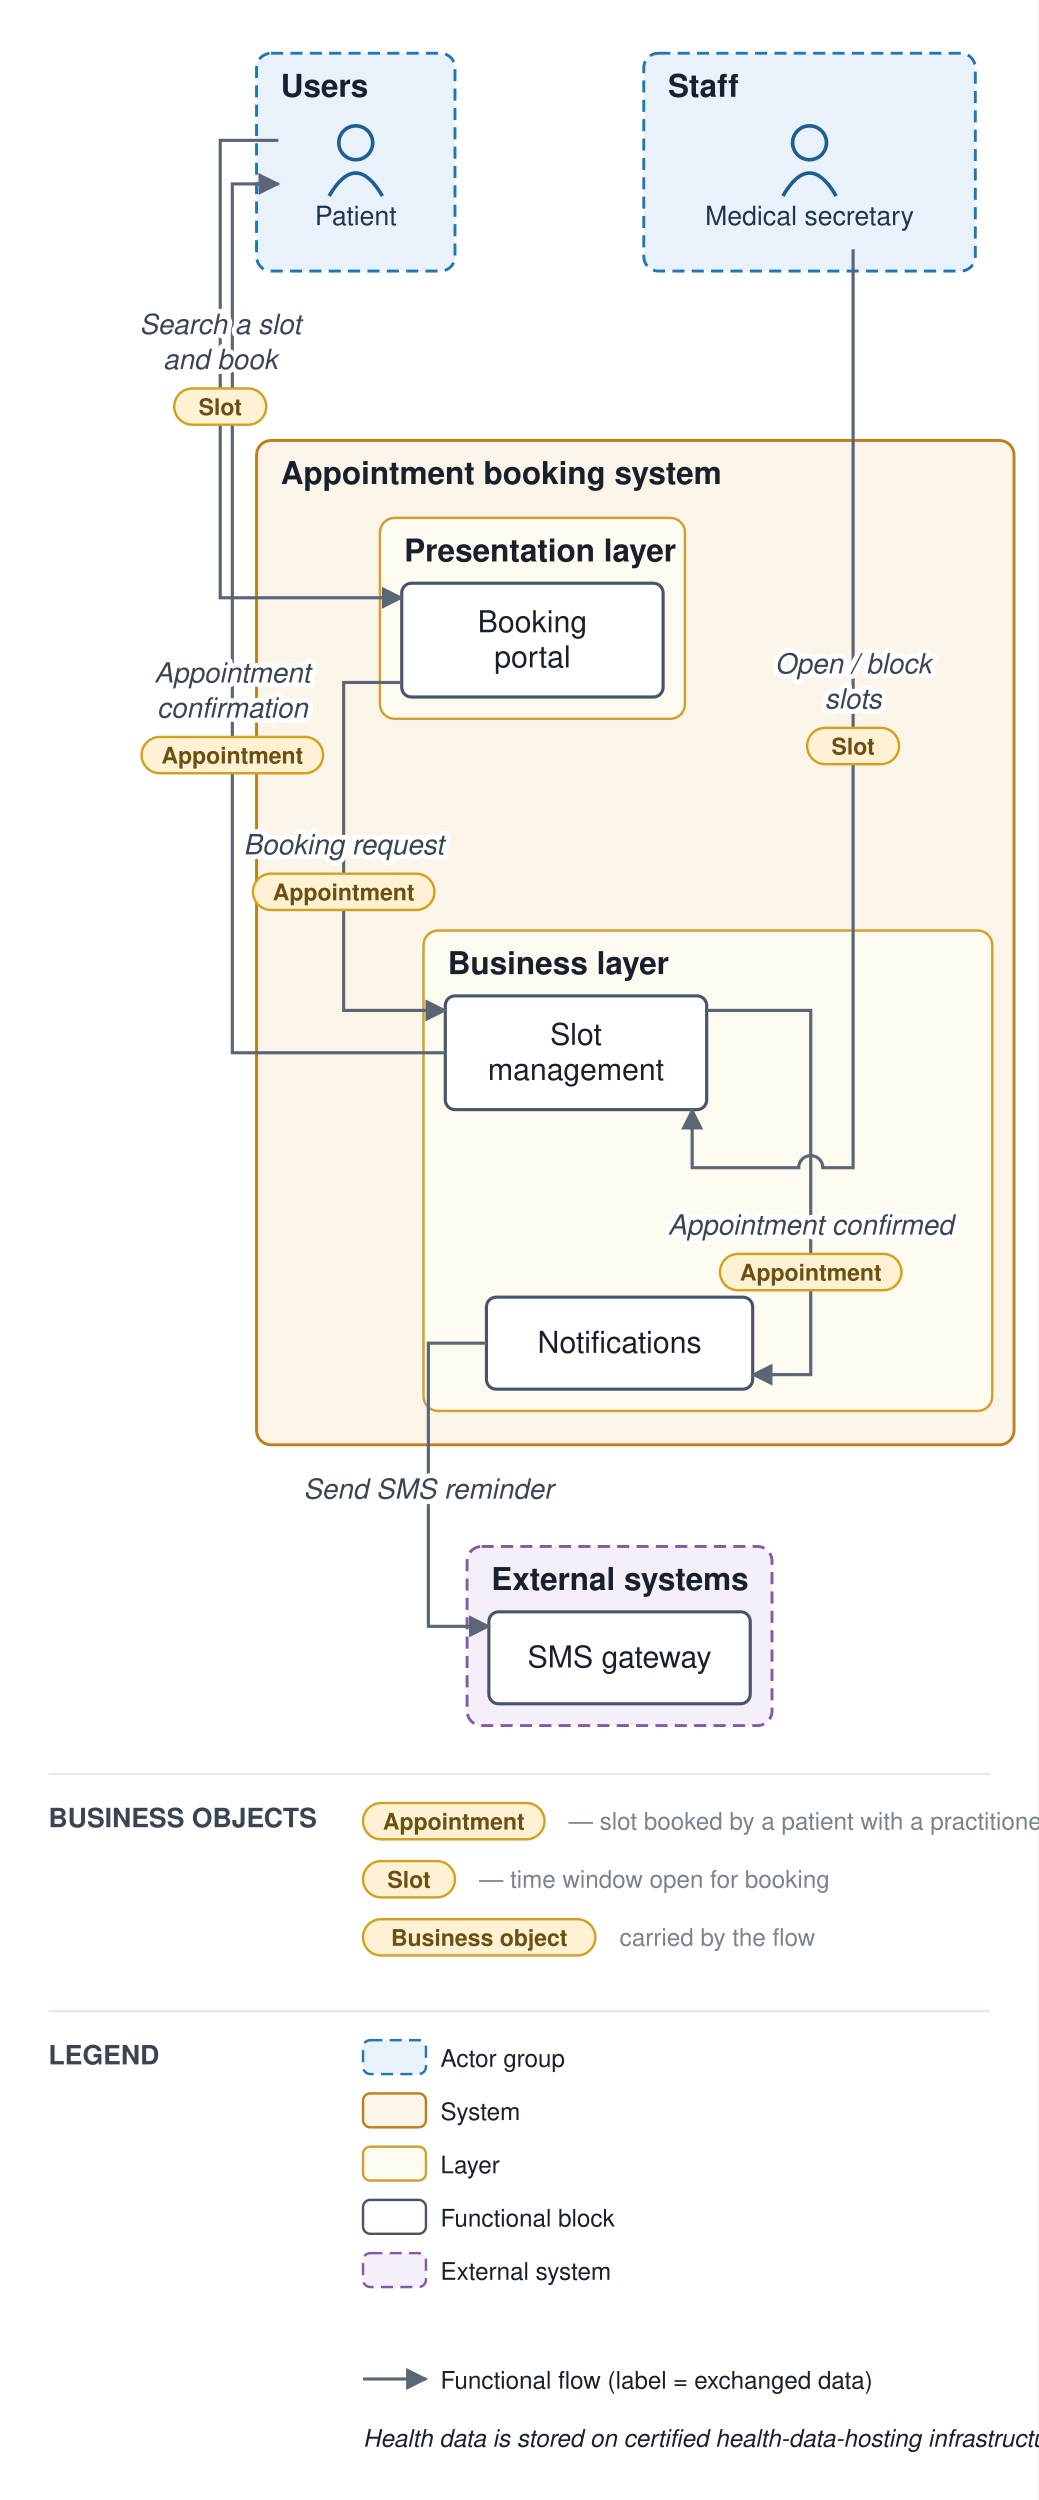
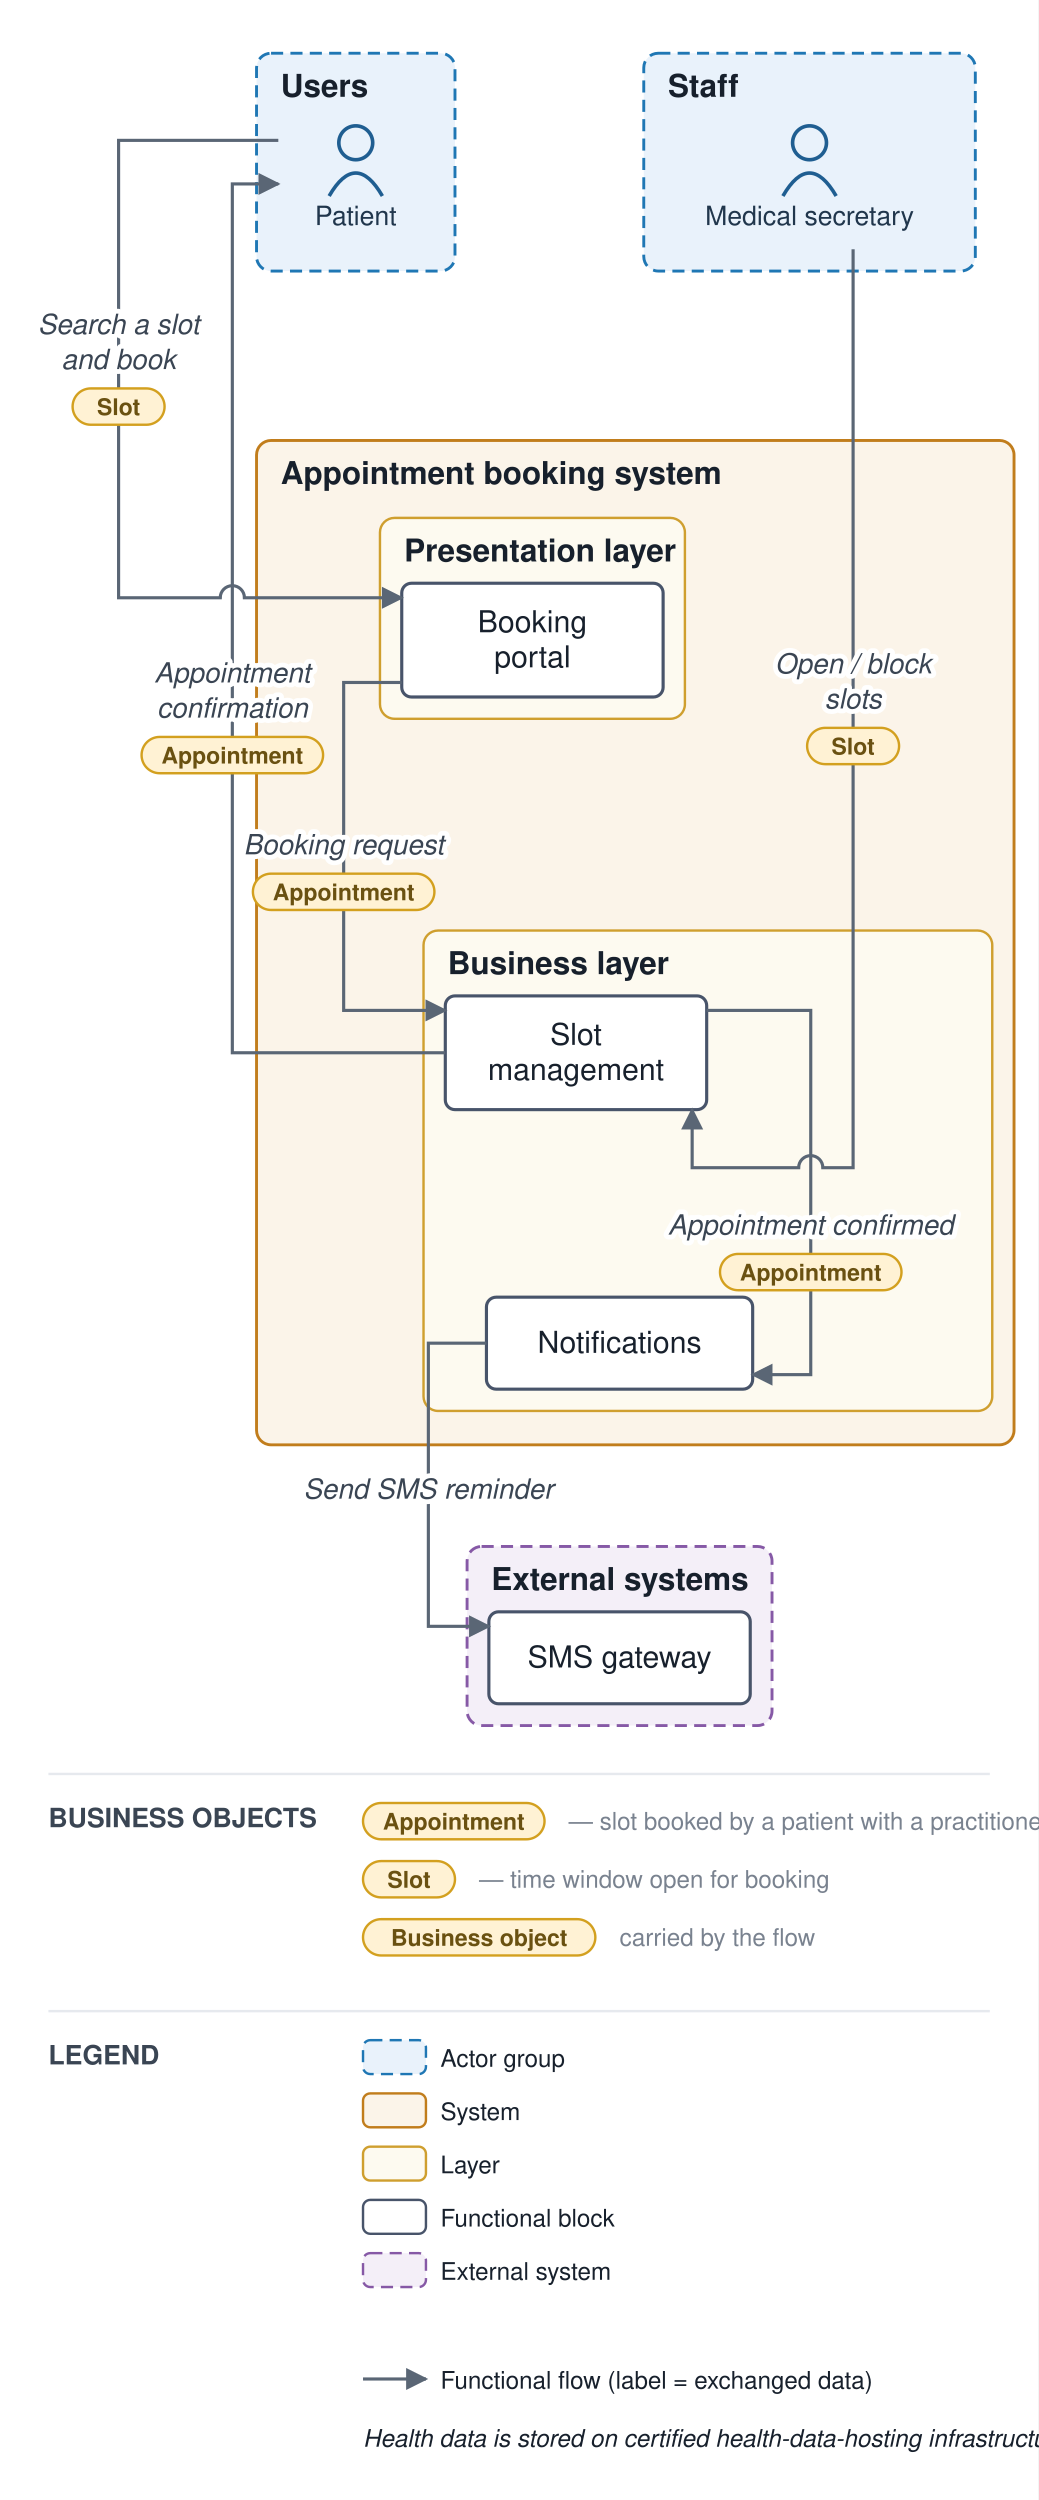
<svg xmlns="http://www.w3.org/2000/svg" viewBox="0 0 429 1033" font-family="Helvetica,Arial,sans-serif">
  <defs>
    <marker id="arr" viewBox="0 0 10 10" refX="9" refY="5" markerWidth="7" markerHeight="7" orient="auto-start-reverse">
      <path d="M0,0 L10,5 L0,10 z" fill="#5a6675" />
    </marker>
  </defs>
  <rect width="429" height="1033" fill="#ffffff" />
  <rect x="106" y="22" width="82" height="90" rx="6" fill="#e9f2fb" stroke="#1f77b4" stroke-width="1.2" stroke-dasharray="5 3" />
  <text x="116" y="40" font-size="13" font-weight="bold" fill="#17202c">Users</text>
  <rect x="266" y="22" width="137" height="90" rx="6" fill="#e9f2fb" stroke="#1f77b4" stroke-width="1.2" stroke-dasharray="5 3" />
  <text x="276" y="40" font-size="13" font-weight="bold" fill="#17202c">Staff</text>
  <rect x="106" y="182" width="313" height="415" rx="6" fill="#fbf4e9" stroke="#c17d1c" stroke-width="1.2" />
  <text x="116" y="200" font-size="13" font-weight="bold" fill="#17202c">Appointment booking system</text>
  <rect x="157" y="214" width="126" height="83" rx="6" fill="#fdfaf0" stroke="#cf9f2f" stroke-width="1" />
  <text x="167" y="232" font-size="13" font-weight="bold" fill="#17202c">Presentation layer</text>
  <rect x="175" y="384.5" width="235" height="198.5" rx="6" fill="#fdfaf0" stroke="#cf9f2f" stroke-width="1" />
  <text x="185" y="402.5" font-size="13" font-weight="bold" fill="#17202c">Business layer</text>
  <rect x="193" y="639" width="126" height="74" rx="6" fill="#f4eff8" stroke="#8659a6" stroke-width="1.2" stroke-dasharray="5 3" />
  <text x="203" y="657" font-size="13" font-weight="bold" fill="#17202c">External systems</text>
  <circle cx="147" cy="59" r="7" fill="none" stroke="#1f5e91" stroke-width="1.5" />
  <path d="M 136 81 q 11 -19 22 0" fill="none" stroke="#1f5e91" stroke-width="1.5" />
  <text x="147" y="93" font-size="11" text-anchor="middle" fill="#20364c">Patient</text>
  <circle cx="334.5" cy="59" r="7" fill="none" stroke="#1f5e91" stroke-width="1.5" />
  <path d="M 323.5 81 q 11 -19 22 0" fill="none" stroke="#1f5e91" stroke-width="1.5" />
  <text x="334.5" y="93" font-size="11" text-anchor="middle" fill="#20364c">Medical secretary</text>
  <rect x="166" y="241" width="108" height="47" rx="4" fill="#ffffff" stroke="#48546a" stroke-width="1.3" />
  <text x="220" y="261.25" font-size="12.5" text-anchor="middle" fill="#17202c">Booking</text>
  <text x="220" y="275.75" font-size="12.5" text-anchor="middle" fill="#17202c">portal</text>
  <rect x="184" y="411.5" width="108" height="47" rx="4" fill="#ffffff" stroke="#48546a" stroke-width="1.3" />
  <text x="238" y="431.75" font-size="12.5" text-anchor="middle" fill="#17202c">Slot</text>
  <text x="238" y="446.25" font-size="12.5" text-anchor="middle" fill="#17202c">management</text>
  <rect x="201" y="536" width="110" height="38" rx="4" fill="#ffffff" stroke="#48546a" stroke-width="1.3" />
  <text x="256" y="559" font-size="12.5" text-anchor="middle" fill="#17202c">Notifications</text>
  <rect x="202" y="666" width="108" height="38" rx="4" fill="#ffffff" stroke="#48546a" stroke-width="1.3" />
  <text x="256" y="689" font-size="12.5" text-anchor="middle" fill="#17202c">SMS gateway</text>
-   <path d="M 115 58 L 91 58 L 91 247 L 166 247" fill="none" stroke="#5a6675" stroke-width="1.3" marker-end="url(#arr)" />
+   <path d="M 115 58 L 49 58 L 49 247 L 91 247 A 5 5 0 0 1 101 247 L 166 247" fill="none" stroke="#5a6675" stroke-width="1.3" marker-end="url(#arr)" />
  <path d="M 166 282 L 142 282 L 142 417.5 L 184 417.5" fill="none" stroke="#5a6675" stroke-width="1.3" marker-end="url(#arr)" />
  <path d="M 292 417.5 L 335 417.5 L 335 568 L 311 568" fill="none" stroke="#5a6675" stroke-width="1.3" marker-end="url(#arr)" />
  <path d="M 201 555 L 177 555 L 177 672 L 202 672" fill="none" stroke="#5a6675" stroke-width="1.3" marker-end="url(#arr)" />
  <path d="M 352.5 103 L 352.5 482.5 L 340 482.5 A 5 5 0 0 0 330 482.5 L 286 482.5 L 286 458.5" fill="none" stroke="#5a6675" stroke-width="1.3" marker-end="url(#arr)" />
  <path d="M 184 435 L 96 435 L 96 76 L 115 76" fill="none" stroke="#5a6675" stroke-width="1.3" marker-end="url(#arr)" />
-   <text x="91" y="138" font-size="11.5" text-anchor="middle" fill="#3a4553" font-style="italic" stroke="#ffffff" stroke-width="4" paint-order="stroke" stroke-linejoin="round">Search a slot</text>
-   <text x="91" y="152.5" font-size="11.5" text-anchor="middle" fill="#3a4553" font-style="italic" stroke="#ffffff" stroke-width="4" paint-order="stroke" stroke-linejoin="round">and book</text>
-   <rect x="72" y="160.5" width="38" height="15" rx="7.5" fill="#fff2d4" stroke="#d3a01f" stroke-width="1" />
-   <text x="91" y="171.5" font-size="9.5" text-anchor="middle" fill="#6a5111" font-weight="bold">Slot</text>
+   <text x="49" y="138" font-size="11.5" text-anchor="middle" fill="#3a4553" font-style="italic" stroke="#ffffff" stroke-width="4" paint-order="stroke" stroke-linejoin="round">Search a slot</text>
+   <text x="49" y="152.5" font-size="11.5" text-anchor="middle" fill="#3a4553" font-style="italic" stroke="#ffffff" stroke-width="4" paint-order="stroke" stroke-linejoin="round">and book</text>
+   <rect x="30" y="160.5" width="38" height="15" rx="7.5" fill="#fff2d4" stroke="#d3a01f" stroke-width="1" />
+   <text x="49" y="171.5" font-size="9.5" text-anchor="middle" fill="#6a5111" font-weight="bold">Slot</text>
  <text x="142" y="353" font-size="11.5" text-anchor="middle" fill="#3a4553" font-style="italic" stroke="#ffffff" stroke-width="4" paint-order="stroke" stroke-linejoin="round">Booking request</text>
  <rect x="104.5" y="361" width="75" height="15" rx="7.5" fill="#fff2d4" stroke="#d3a01f" stroke-width="1" />
  <text x="142" y="372" font-size="9.5" text-anchor="middle" fill="#6a5111" font-weight="bold">Appointment</text>
  <text x="335" y="510.125" font-size="11.5" text-anchor="middle" fill="#3a4553" font-style="italic" stroke="#ffffff" stroke-width="4" paint-order="stroke" stroke-linejoin="round">Appointment confirmed</text>
  <rect x="297.5" y="518.125" width="75" height="15" rx="7.5" fill="#fff2d4" stroke="#d3a01f" stroke-width="1" />
  <text x="335" y="529.125" font-size="9.5" text-anchor="middle" fill="#6a5111" font-weight="bold">Appointment</text>
  <text x="177" y="619.25" font-size="11.5" text-anchor="middle" fill="#3a4553" font-style="italic" stroke="#ffffff" stroke-width="4" paint-order="stroke" stroke-linejoin="round">Send SMS reminder</text>
  <text x="352.5" y="278.25" font-size="11.5" text-anchor="middle" fill="#3a4553" font-style="italic" stroke="#ffffff" stroke-width="4" paint-order="stroke" stroke-linejoin="round">Open / block</text>
  <text x="352.5" y="292.75" font-size="11.5" text-anchor="middle" fill="#3a4553" font-style="italic" stroke="#ffffff" stroke-width="4" paint-order="stroke" stroke-linejoin="round">slots</text>
  <rect x="333.5" y="300.75" width="38" height="15" rx="7.5" fill="#fff2d4" stroke="#d3a01f" stroke-width="1" />
  <text x="352.5" y="311.75" font-size="9.5" text-anchor="middle" fill="#6a5111" font-weight="bold">Slot</text>
  <text x="96" y="282" font-size="11.5" text-anchor="middle" fill="#3a4553" font-style="italic" stroke="#ffffff" stroke-width="4" paint-order="stroke" stroke-linejoin="round">Appointment</text>
  <text x="96" y="296.5" font-size="11.5" text-anchor="middle" fill="#3a4553" font-style="italic" stroke="#ffffff" stroke-width="4" paint-order="stroke" stroke-linejoin="round">confirmation</text>
  <rect x="58.5" y="304.5" width="75" height="15" rx="7.5" fill="#fff2d4" stroke="#d3a01f" stroke-width="1" />
  <text x="96" y="315.5" font-size="9.5" text-anchor="middle" fill="#6a5111" font-weight="bold">Appointment</text>
  <line x1="20" y1="733" x2="409" y2="733" stroke="#e6e9ee" stroke-width="1" />
  <text x="20" y="755" font-size="11" font-weight="bold" fill="#3a4553">BUSINESS OBJECTS</text>
  <rect x="150" y="745" width="75" height="15" rx="7.5" fill="#fff2d4" stroke="#d3a01f" />
  <text x="187.5" y="756" font-size="9.5" text-anchor="middle" fill="#6a5111" font-weight="bold">Appointment</text>
  <text x="235" y="756" font-size="10" fill="#79828f">— slot booked by a patient with a practitioner</text>
  <rect x="150" y="769" width="38" height="15" rx="7.5" fill="#fff2d4" stroke="#d3a01f" />
  <text x="169" y="780" font-size="9.5" text-anchor="middle" fill="#6a5111" font-weight="bold">Slot</text>
  <text x="198" y="780" font-size="10" fill="#79828f">— time window open for booking</text>
  <rect x="150" y="793" width="96" height="15" rx="7.5" fill="#fff2d4" stroke="#d3a01f" />
  <text x="198" y="804" font-size="9.5" text-anchor="middle" fill="#6a5111" font-weight="bold">Business object</text>
  <text x="256" y="804" font-size="10" fill="#79828f">carried by the flow</text>
  <line x1="20" y1="831" x2="409" y2="831" stroke="#e6e9ee" stroke-width="1" />
  <text x="20" y="853" font-size="11" font-weight="bold" fill="#3a4553">LEGEND</text>
  <rect x="150" y="843" width="26" height="14" rx="3" fill="#e9f2fb" stroke="#1f77b4" stroke-dasharray="5 3" />
  <text x="182" y="854" font-size="10" fill="#17202c">Actor group</text>
  <rect x="150" y="865" width="26" height="14" rx="3" fill="#fbf4e9" stroke="#c17d1c" />
  <text x="182" y="876" font-size="10" fill="#17202c">System</text>
  <rect x="150" y="887" width="26" height="14" rx="3" fill="#fdfaf0" stroke="#cf9f2f" />
  <text x="182" y="898" font-size="10" fill="#17202c">Layer</text>
  <rect x="150" y="909" width="26" height="14" rx="3" fill="#ffffff" stroke="#48546a" />
  <text x="182" y="920" font-size="10" fill="#17202c">Functional block</text>
  <rect x="150" y="931" width="26" height="14" rx="3" fill="#f4eff8" stroke="#8659a6" stroke-dasharray="5 3" />
  <text x="182" y="942" font-size="10" fill="#17202c">External system</text>
  <line x1="150" y1="983" x2="176" y2="983" stroke="#5a6675" stroke-width="1.3" marker-end="url(#arr)" />
  <text x="182" y="987" font-size="10" fill="#17202c">Functional flow (label = exchanged data)</text>
  <text x="150" y="1011" font-size="10" fill="#17202c" font-style="italic">Health data is stored on certified health-data-hosting infrastructure</text>
</svg>
